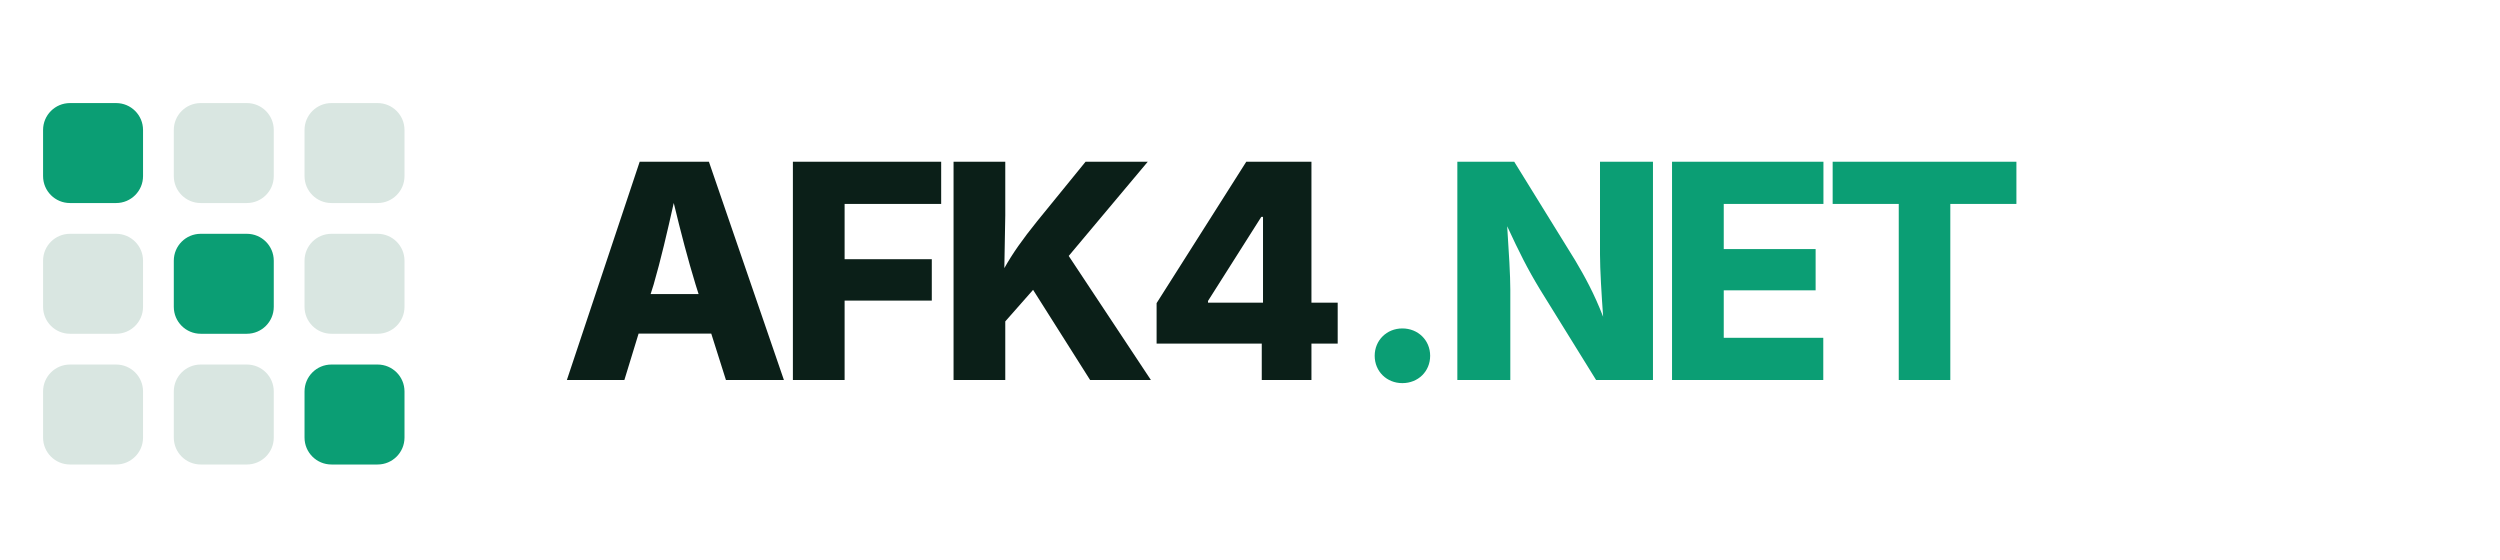
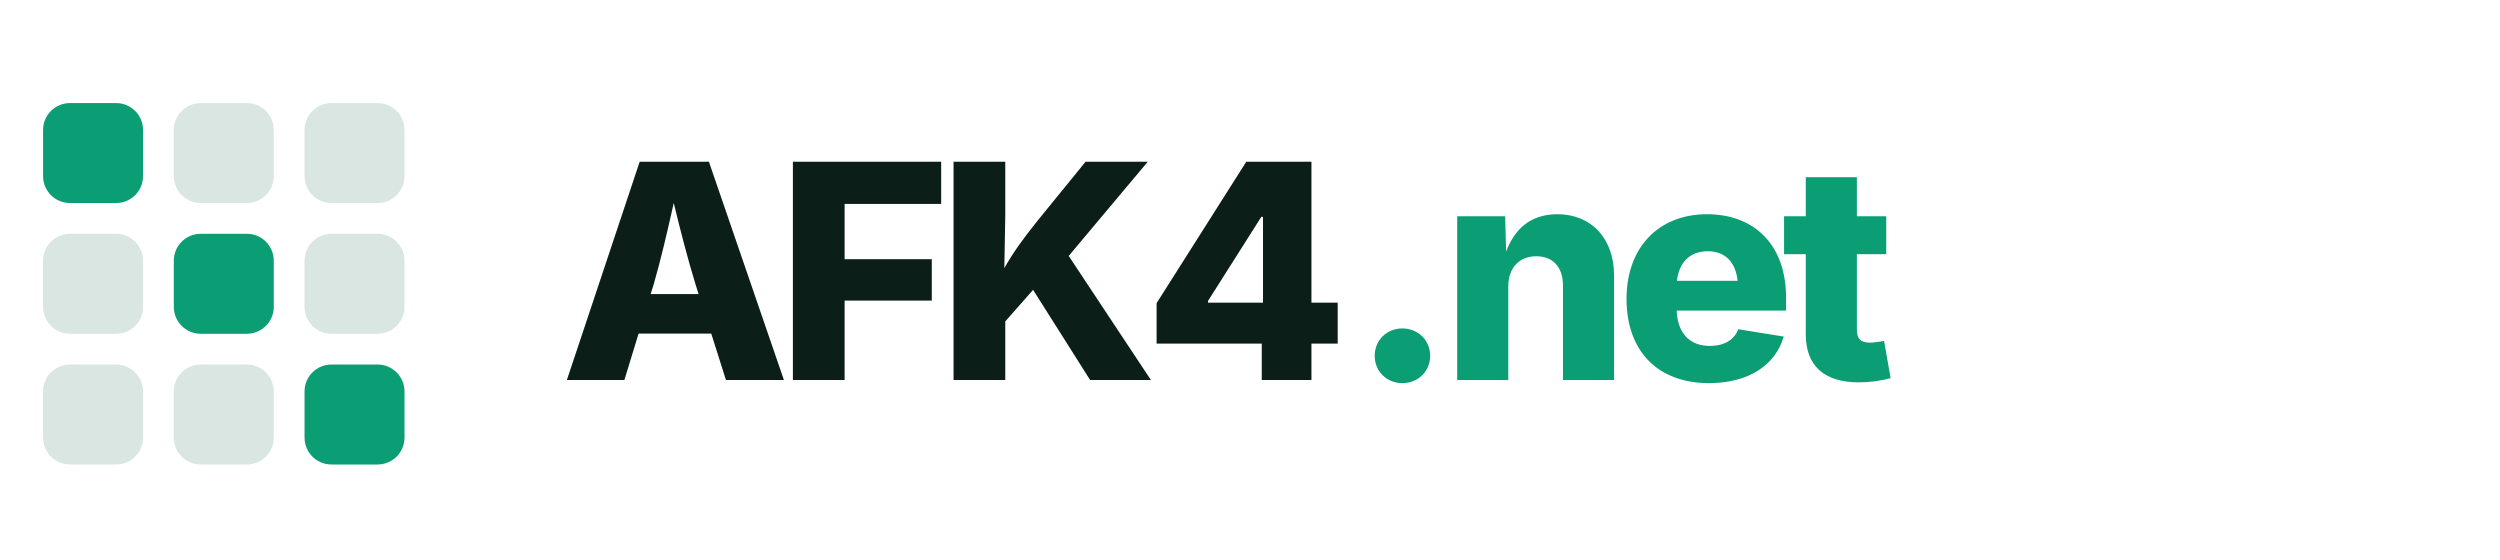
- <svg xmlns="http://www.w3.org/2000/svg" viewBox="0 0 250 56" width="250" height="56" role="img" aria-label="AFK4.NET">
+ <svg xmlns="http://www.w3.org/2000/svg" viewBox="0 0 250 56" width="250" height="56" role="img" aria-label="AFK4.net">
  <g transform="translate(2 8) scale(0.769)">
    <rect x="3" y="3" width="13" height="13" rx="3.5" fill="#0B9E74" />
    <rect x="20" y="3" width="13" height="13" rx="3.5" fill="#D9E6E1" />
    <rect x="37" y="3" width="13" height="13" rx="3.5" fill="#D9E6E1" />
    <rect x="3" y="20" width="13" height="13" rx="3.5" fill="#D9E6E1" />
    <rect x="20" y="20" width="13" height="13" rx="3.5" fill="#0B9E74" />
    <rect x="37" y="20" width="13" height="13" rx="3.5" fill="#D9E6E1" />
    <rect x="3" y="37" width="13" height="13" rx="3.5" fill="#D9E6E1" />
    <rect x="20" y="37" width="13" height="13" rx="3.5" fill="#D9E6E1" />
    <rect x="37" y="37" width="13" height="13" rx="3.5" fill="#0B9E74" />
  </g>
-   <text x="56" y="38" font-family="Inter, 'Segoe UI', system-ui, sans-serif" font-size="30" font-weight="800" letter-spacing="-1.5" fill="#0B1F18">AFK4<tspan fill="#0B9E74">.NET</tspan>
+   <text x="56" y="38" font-family="Inter, 'Segoe UI', system-ui, sans-serif" font-size="30" font-weight="800" letter-spacing="-1.5" fill="#0B1F18">AFK4<tspan fill="#0B9E74">.net</tspan>
  </text>
</svg>
